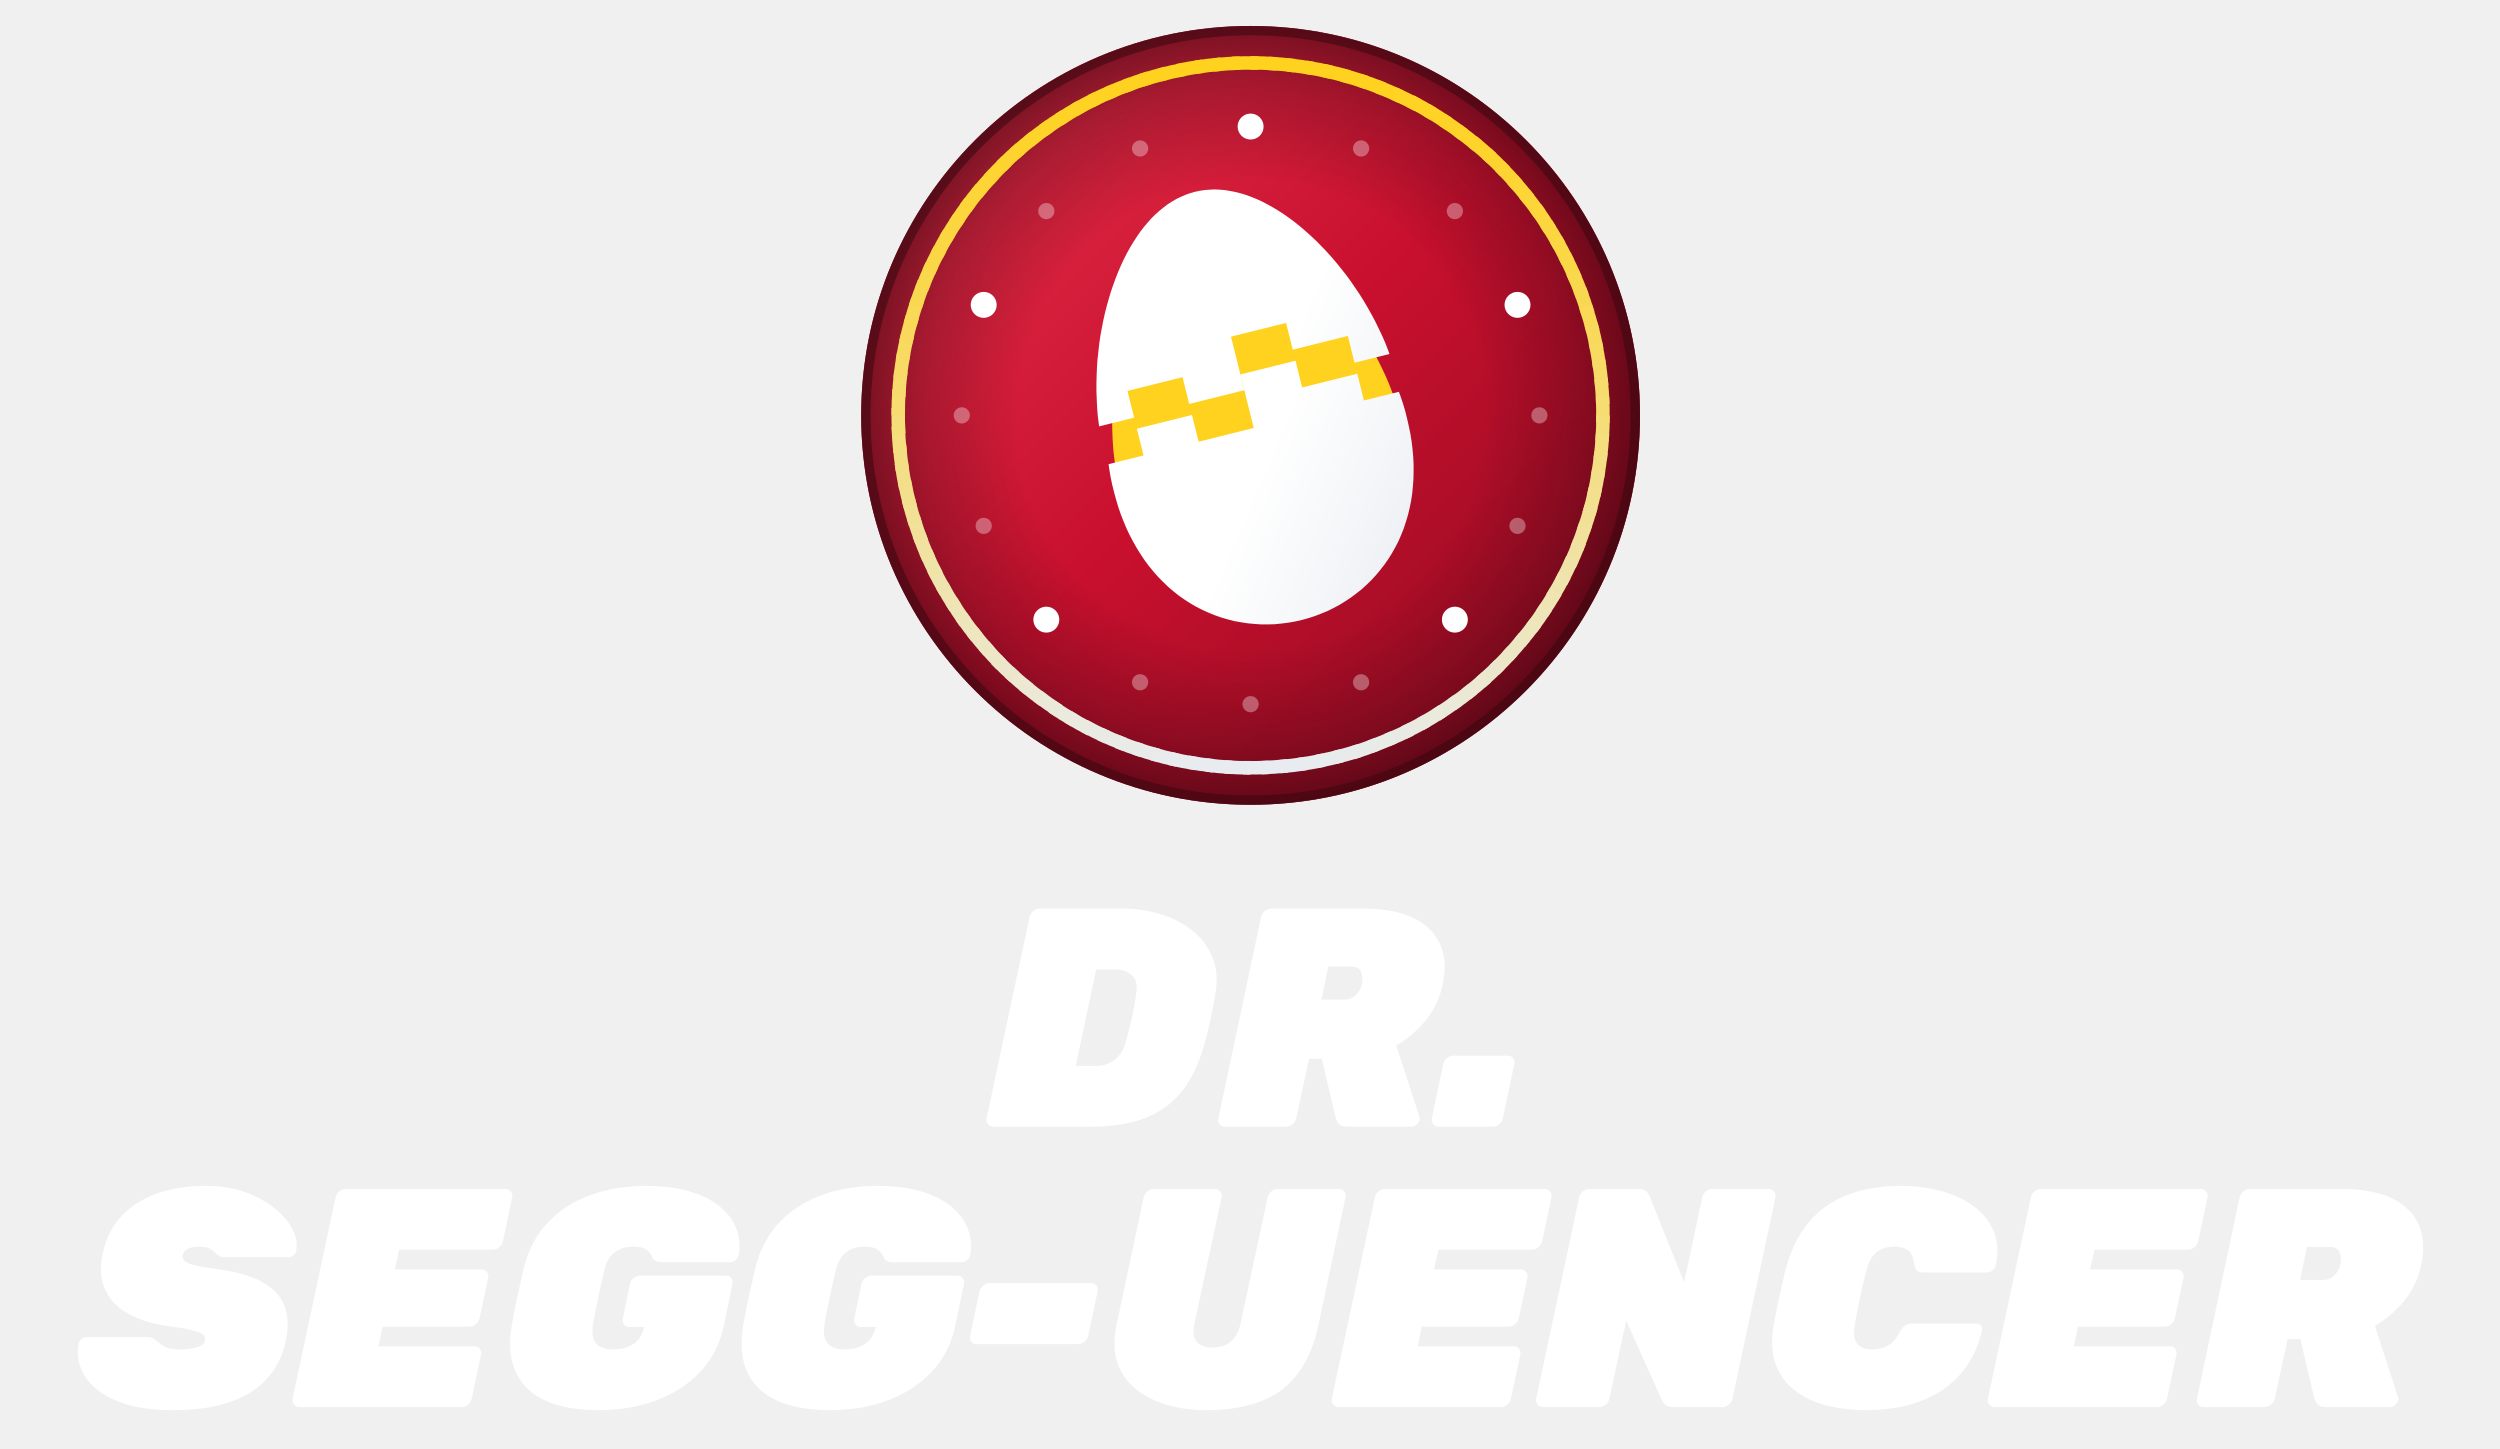
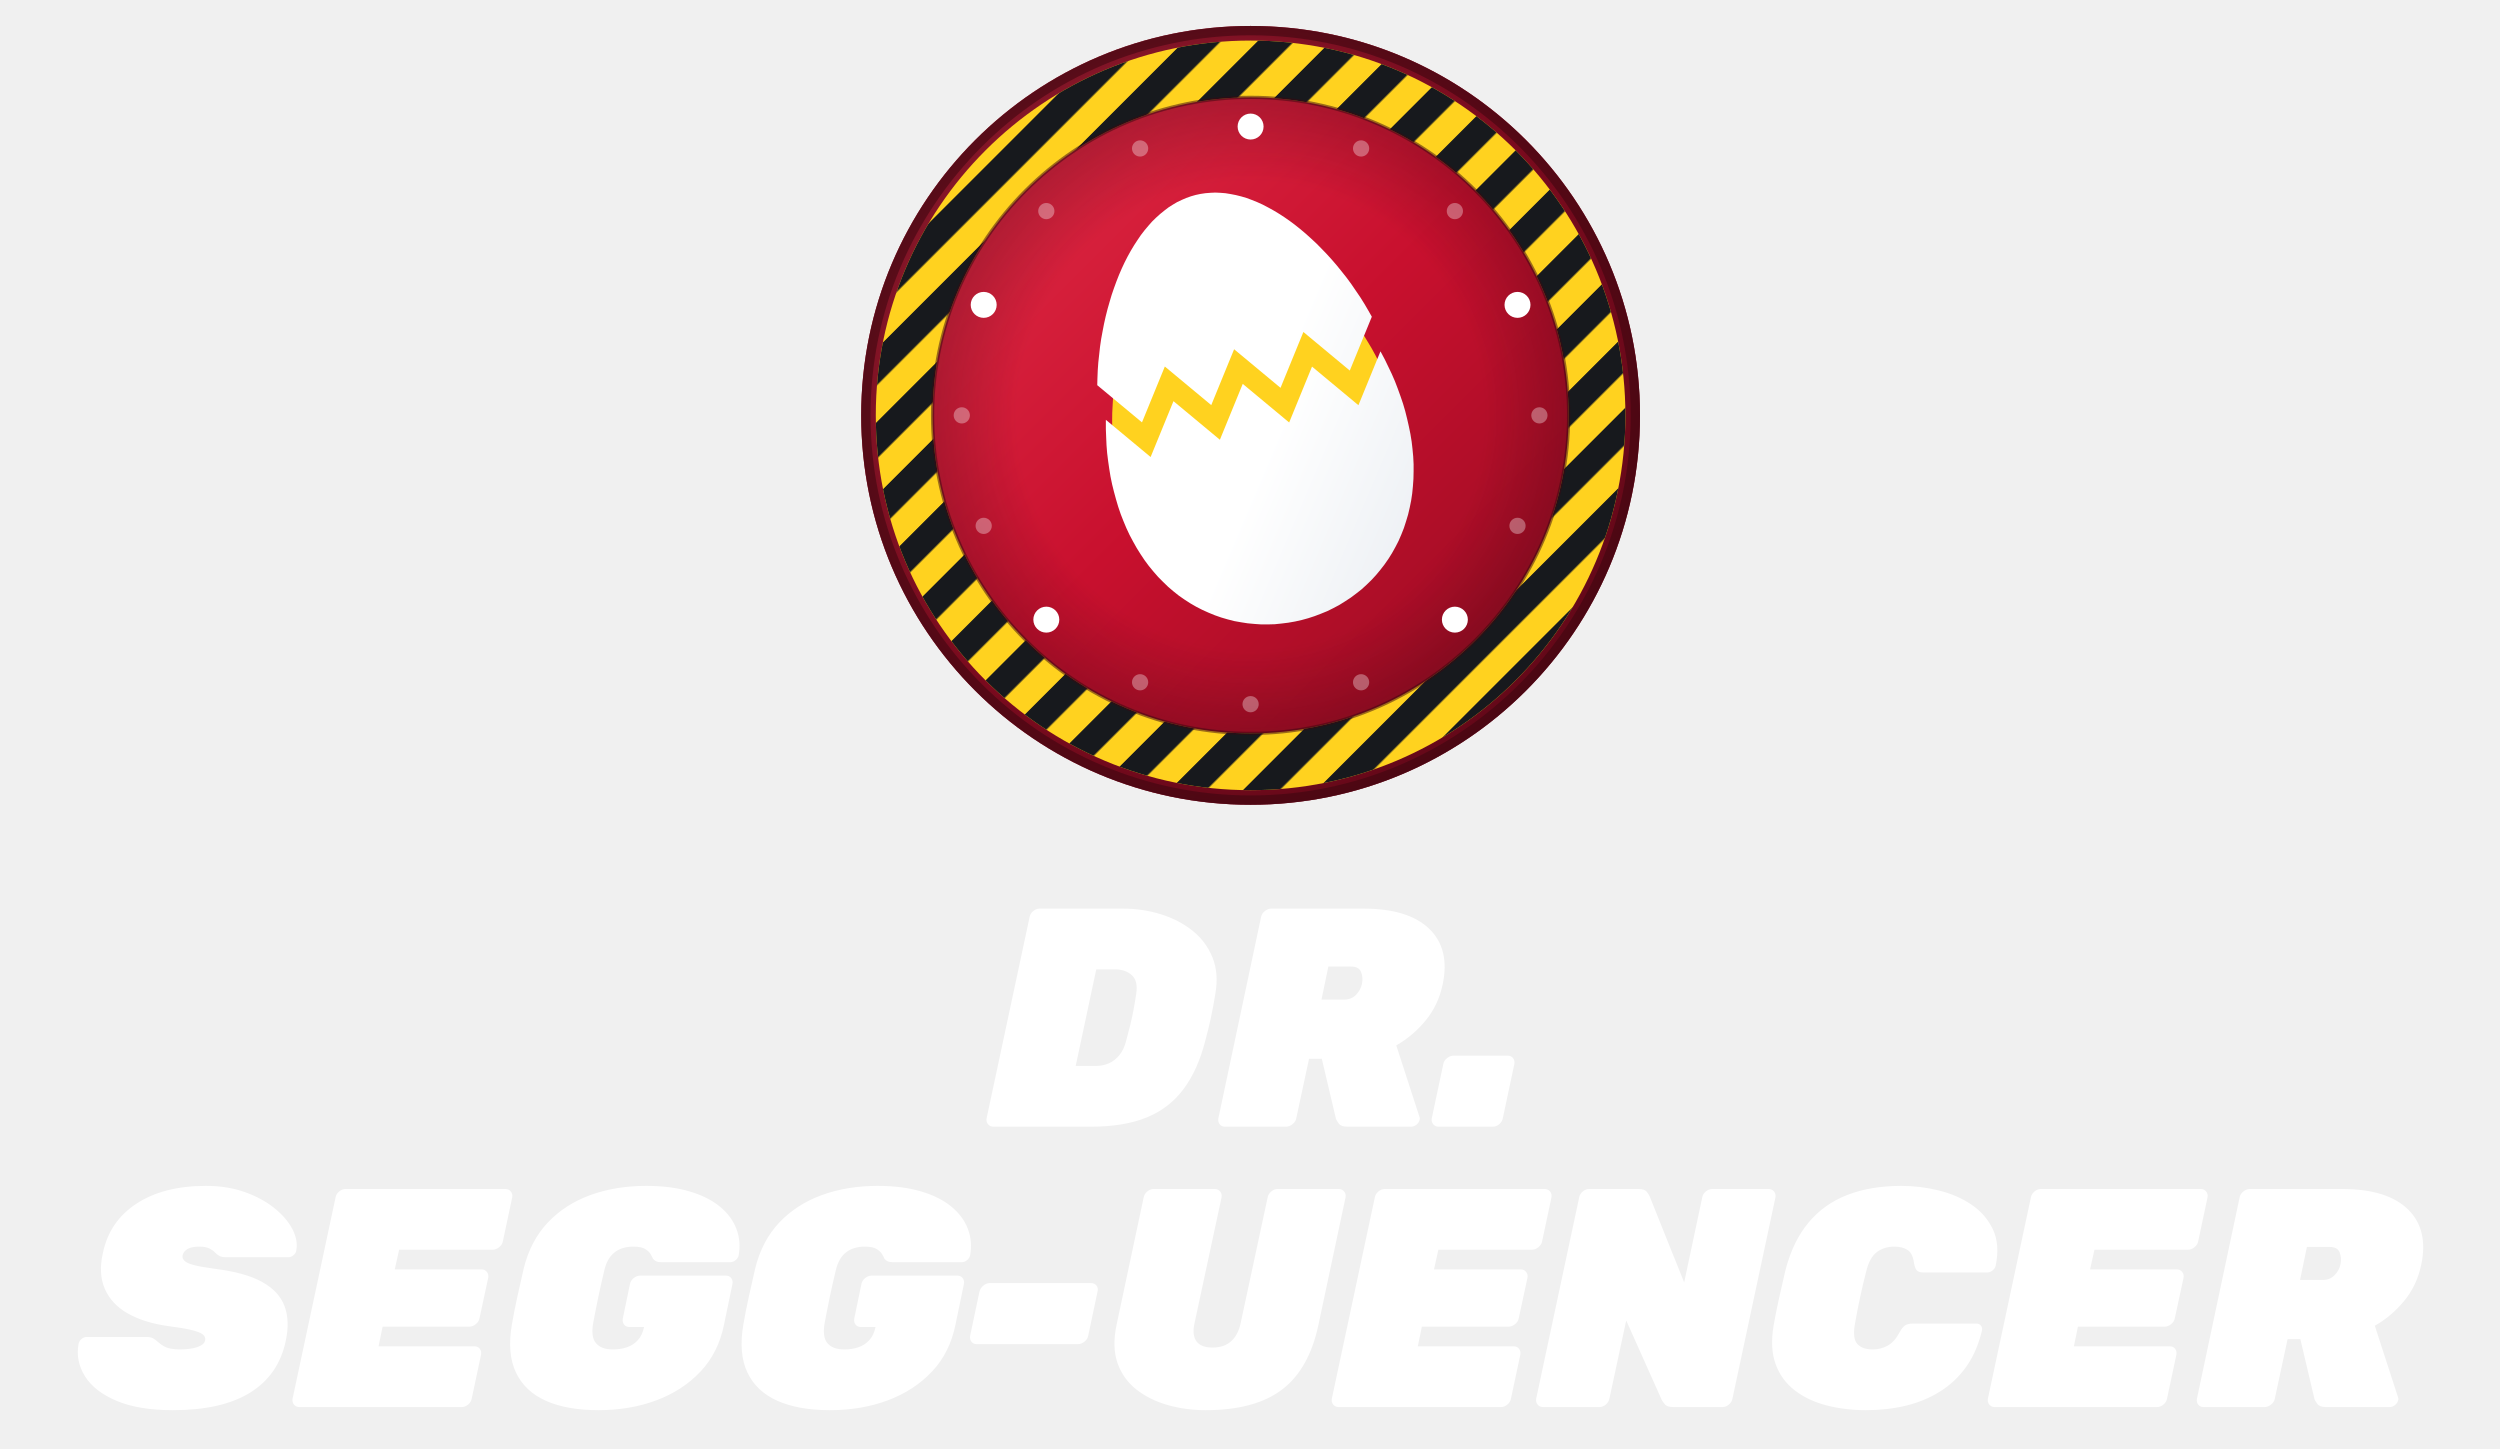
<svg xmlns="http://www.w3.org/2000/svg" viewBox="0 0 963 558" width="963" height="558">
  <defs>
    <linearGradient id="gsdark" x1="0" y1="0" x2="1" y2="1">
      <stop offset="0" stop-color="#e8344d" />
      <stop offset="0.5" stop-color="#c8102e" />
      <stop offset="1" stop-color="#860a1e" />
    </linearGradient>
    <radialGradient id="vsdark" cx="0.5" cy="0.5" r="0.5">
      <stop offset="0.6" stop-color="#3a0610" stop-opacity="0" />
      <stop offset="0.86" stop-color="#3a0610" stop-opacity="0.32" />
      <stop offset="1" stop-color="#3a0610" stop-opacity="0.62" />
    </radialGradient>
  </defs>
  <circle cx="481.728" cy="160" r="150" fill="url(#gsdark)" />
  <circle cx="481.728" cy="160" r="150" fill="url(#vsdark)" />
  <circle cx="481.728" cy="160" r="148.2" fill="none" stroke="#3a0610" stroke-opacity="0.55" stroke-width="3.6" />
-   <path d="M481.7,24.2 A135.8,135.8 0 0 1 491.7,24.6" fill="none" stroke="#ffd21f" stroke-width="5.2" />
-   <path d="M488.8,24.4 A135.8,135.8 0 0 1 498.7,25.3" fill="none" stroke="#ffd21f" stroke-width="5.2" />
-   <path d="M495.9,25.0 A135.8,135.8 0 0 1 505.8,26.4" fill="none" stroke="#ffd21f" stroke-width="5.2" />
-   <path d="M503.0,25.9 A135.8,135.8 0 0 1 512.7,27.8" fill="none" stroke="#ffd21f" stroke-width="5.2" />
-   <path d="M510.0,27.2 A135.8,135.8 0 0 1 519.6,29.6" fill="none" stroke="#ffd220" stroke-width="5.2" />
-   <path d="M516.9,28.9 A135.8,135.8 0 0 1 526.4,31.8" fill="none" stroke="#ffd220" stroke-width="5.2" />
-   <path d="M523.7,30.9 A135.8,135.8 0 0 1 533.0,34.3" fill="none" stroke="#ffd221" stroke-width="5.2" />
-   <path d="M530.4,33.3 A135.8,135.8 0 0 1 539.5,37.2" fill="none" stroke="#ffd222" stroke-width="5.2" />
-   <path d="M536.9,36.0 A135.8,135.8 0 0 1 545.9,40.4" fill="none" stroke="#ffd323" stroke-width="5.2" />
-   <path d="M543.4,39.0 A135.8,135.8 0 0 1 552.1,43.9" fill="none" stroke="#fed324" stroke-width="5.2" />
-   <path d="M549.6,42.4 A135.8,135.8 0 0 1 558.0,47.7" fill="none" stroke="#fed326" stroke-width="5.2" />
-   <path d="M555.7,46.2 A135.8,135.8 0 0 1 563.8,51.9" fill="none" stroke="#fed328" stroke-width="5.2" />
-   <path d="M561.5,50.2 A135.8,135.8 0 0 1 569.3,56.3" fill="none" stroke="#fed32a" stroke-width="5.2" />
-   <path d="M567.2,54.5 A135.8,135.8 0 0 1 574.7,61.0" fill="none" stroke="#fed42c" stroke-width="5.2" />
-   <path d="M572.6,59.1 A135.8,135.8 0 0 1 579.7,66.0" fill="none" stroke="#fdd42f" stroke-width="5.2" />
-   <path d="M577.7,64.0 A135.8,135.8 0 0 1 584.5,71.3" fill="none" stroke="#fdd432" stroke-width="5.2" />
-   <path d="M582.6,69.2 A135.8,135.8 0 0 1 589.0,76.8" fill="none" stroke="#fdd535" stroke-width="5.2" />
-   <path d="M587.2,74.6 A135.8,135.8 0 0 1 593.2,82.5" fill="none" stroke="#fcd538" stroke-width="5.2" />
-   <path d="M591.6,80.2 A135.8,135.8 0 0 1 597.1,88.5" fill="none" stroke="#fcd63c" stroke-width="5.2" />
-   <path d="M595.6,86.1 A135.8,135.8 0 0 1 600.7,94.6" fill="none" stroke="#fbd640" stroke-width="5.2" />
-   <path d="M599.3,92.1 A135.8,135.8 0 0 1 603.9,100.9" fill="none" stroke="#fbd744" stroke-width="5.2" />
-   <path d="M602.7,98.4 A135.8,135.8 0 0 1 606.9,107.4" fill="none" stroke="#fbd748" stroke-width="5.2" />
-   <path d="M605.7,104.8 A135.8,135.8 0 0 1 609.5,114.0" fill="none" stroke="#fad84d" stroke-width="5.2" />
-   <path d="M608.5,111.4 A135.8,135.8 0 0 1 611.7,120.8" fill="none" stroke="#f9d851" stroke-width="5.2" />
-   <path d="M610.8,118.1 A135.8,135.8 0 0 1 613.6,127.6" fill="none" stroke="#f9d956" stroke-width="5.2" />
-   <path d="M612.9,124.9 A135.8,135.8 0 0 1 615.1,134.6" fill="none" stroke="#f8d95b" stroke-width="5.2" />
-   <path d="M614.5,131.8 A135.8,135.8 0 0 1 616.2,141.6" fill="none" stroke="#f8da61" stroke-width="5.2" />
-   <path d="M615.8,138.8 A135.8,135.8 0 0 1 617.0,148.6" fill="none" stroke="#f7db66" stroke-width="5.2" />
-   <path d="M616.7,145.8 A135.8,135.8 0 0 1 617.4,155.7" fill="none" stroke="#f7db6c" stroke-width="5.2" />
-   <path d="M617.3,152.9 A135.8,135.8 0 0 1 617.4,162.8" fill="none" stroke="#f6dc71" stroke-width="5.2" />
-   <path d="M617.5,160.0 A135.8,135.8 0 0 1 617.1,169.9" fill="none" stroke="#f5dd77" stroke-width="5.2" />
-   <path d="M617.3,167.1 A135.8,135.8 0 0 1 616.4,177.0" fill="none" stroke="#f5de7d" stroke-width="5.2" />
-   <path d="M616.7,174.2 A135.8,135.8 0 0 1 615.3,184.0" fill="none" stroke="#f4de83" stroke-width="5.2" />
-   <path d="M615.8,181.2 A135.8,135.8 0 0 1 613.9,191.0" fill="none" stroke="#f3df89" stroke-width="5.2" />
-   <path d="M614.5,188.2 A135.8,135.8 0 0 1 612.1,197.9" fill="none" stroke="#f3e08f" stroke-width="5.2" />
-   <path d="M612.9,195.1 A135.8,135.8 0 0 1 609.9,204.6" fill="none" stroke="#f2e195" stroke-width="5.2" />
-   <path d="M610.8,201.9 A135.8,135.8 0 0 1 607.4,211.3" fill="none" stroke="#f1e19b" stroke-width="5.2" />
-   <path d="M608.5,208.6 A135.8,135.8 0 0 1 604.6,217.8" fill="none" stroke="#f1e2a1" stroke-width="5.2" />
-   <path d="M605.7,215.2 A135.8,135.8 0 0 1 601.4,224.1" fill="none" stroke="#f0e3a7" stroke-width="5.2" />
-   <path d="M602.7,221.6 A135.8,135.8 0 0 1 597.8,230.3" fill="none" stroke="#efe4ad" stroke-width="5.2" />
-   <path d="M599.3,227.9 A135.8,135.8 0 0 1 594.0,236.3" fill="none" stroke="#efe4b2" stroke-width="5.2" />
-   <path d="M595.6,233.9 A135.8,135.8 0 0 1 589.9,242.1" fill="none" stroke="#eee5b8" stroke-width="5.2" />
-   <path d="M591.6,239.8 A135.8,135.8 0 0 1 585.4,247.6" fill="none" stroke="#eee6bd" stroke-width="5.2" />
-   <path d="M587.2,245.4 A135.8,135.8 0 0 1 580.7,252.9" fill="none" stroke="#ede6c2" stroke-width="5.2" />
-   <path d="M582.6,250.8 A135.8,135.8 0 0 1 575.7,258.0" fill="none" stroke="#ede7c7" stroke-width="5.2" />
-   <path d="M577.7,256.0 A135.8,135.8 0 0 1 570.4,262.8" fill="none" stroke="#ece7cc" stroke-width="5.2" />
-   <path d="M572.6,260.9 A135.8,135.8 0 0 1 564.9,267.3" fill="none" stroke="#ece8d1" stroke-width="5.2" />
-   <path d="M567.2,265.5 A135.8,135.8 0 0 1 559.2,271.5" fill="none" stroke="#ebe9d5" stroke-width="5.2" />
-   <path d="M561.5,269.8 A135.8,135.8 0 0 1 553.3,275.4" fill="none" stroke="#ebe9d9" stroke-width="5.2" />
-   <path d="M555.7,273.8 A135.8,135.8 0 0 1 547.1,279.0" fill="none" stroke="#eaeadd" stroke-width="5.2" />
-   <path d="M549.6,277.6 A135.8,135.8 0 0 1 540.8,282.2" fill="none" stroke="#eaeae1" stroke-width="5.2" />
-   <path d="M543.4,281.0 A135.8,135.8 0 0 1 534.3,285.1" fill="none" stroke="#e9eae4" stroke-width="5.2" />
-   <path d="M536.9,284.0 A135.8,135.8 0 0 1 527.7,287.7" fill="none" stroke="#e9ebe7" stroke-width="5.2" />
-   <path d="M530.4,286.7 A135.8,135.8 0 0 1 521.0,290.0" fill="none" stroke="#e9ebe9" stroke-width="5.2" />
-   <path d="M523.7,289.1 A135.8,135.8 0 0 1 514.1,291.8" fill="none" stroke="#e9ebeb" stroke-width="5.2" />
-   <path d="M516.9,291.1 A135.8,135.8 0 0 1 507.2,293.3" fill="none" stroke="#e8eced" stroke-width="5.2" />
-   <path d="M510.0,292.8 A135.8,135.8 0 0 1 500.2,294.5" fill="none" stroke="#e8ecef" stroke-width="5.2" />
-   <path d="M503.0,294.1 A135.8,135.8 0 0 1 493.1,295.3" fill="none" stroke="#e8ecf0" stroke-width="5.2" />
-   <path d="M495.9,295.0 A135.8,135.8 0 0 1 486.0,295.7" fill="none" stroke="#e8ecf1" stroke-width="5.2" />
-   <path d="M488.8,295.6 A135.8,135.8 0 0 1 478.9,295.7" fill="none" stroke="#e8ecf1" stroke-width="5.2" />
-   <path d="M481.7,295.8 A135.8,135.8 0 0 1 471.8,295.4" fill="none" stroke="#e8ecf1" stroke-width="5.2" />
-   <path d="M474.6,295.6 A135.8,135.8 0 0 1 464.7,294.7" fill="none" stroke="#e8ecf1" stroke-width="5.2" />
-   <path d="M467.5,295.0 A135.8,135.8 0 0 1 457.7,293.6" fill="none" stroke="#e8ecf0" stroke-width="5.2" />
-   <path d="M460.5,294.1 A135.8,135.8 0 0 1 450.7,292.2" fill="none" stroke="#e8ecef" stroke-width="5.2" />
-   <path d="M453.5,292.8 A135.8,135.8 0 0 1 443.9,290.4" fill="none" stroke="#e8eced" stroke-width="5.2" />
-   <path d="M446.6,291.1 A135.8,135.8 0 0 1 437.1,288.2" fill="none" stroke="#e9ebeb" stroke-width="5.2" />
-   <path d="M439.8,289.1 A135.8,135.8 0 0 1 430.4,285.7" fill="none" stroke="#e9ebe9" stroke-width="5.2" />
-   <path d="M433.1,286.7 A135.8,135.8 0 0 1 423.9,282.8" fill="none" stroke="#e9ebe7" stroke-width="5.2" />
-   <path d="M426.5,284.0 A135.8,135.8 0 0 1 417.6,279.6" fill="none" stroke="#e9eae4" stroke-width="5.2" />
-   <path d="M420.1,281.0 A135.8,135.8 0 0 1 411.4,276.1" fill="none" stroke="#eaeae1" stroke-width="5.2" />
-   <path d="M413.9,277.6 A135.8,135.8 0 0 1 405.4,272.3" fill="none" stroke="#eaeadd" stroke-width="5.2" />
-   <path d="M407.8,273.8 A135.8,135.8 0 0 1 399.7,268.1" fill="none" stroke="#ebe9d9" stroke-width="5.2" />
-   <path d="M401.9,269.8 A135.8,135.8 0 0 1 394.1,263.7" fill="none" stroke="#ebe9d5" stroke-width="5.2" />
-   <path d="M396.3,265.5 A135.8,135.8 0 0 1 388.8,259.0" fill="none" stroke="#ece8d1" stroke-width="5.2" />
-   <path d="M390.9,260.9 A135.8,135.8 0 0 1 383.7,254.0" fill="none" stroke="#ece7cc" stroke-width="5.2" />
-   <path d="M385.7,256.0 A135.8,135.8 0 0 1 379.0,248.7" fill="none" stroke="#ede7c7" stroke-width="5.2" />
-   <path d="M380.8,250.8 A135.8,135.8 0 0 1 374.5,243.2" fill="none" stroke="#ede6c2" stroke-width="5.2" />
-   <path d="M376.2,245.4 A135.8,135.8 0 0 1 370.3,237.5" fill="none" stroke="#eee6bd" stroke-width="5.2" />
-   <path d="M371.9,239.8 A135.8,135.8 0 0 1 366.4,231.5" fill="none" stroke="#eee5b8" stroke-width="5.2" />
-   <path d="M367.9,233.9 A135.8,135.8 0 0 1 362.8,225.4" fill="none" stroke="#efe4b2" stroke-width="5.2" />
-   <path d="M364.2,227.9 A135.8,135.8 0 0 1 359.5,219.1" fill="none" stroke="#efe4ad" stroke-width="5.2" />
-   <path d="M360.8,221.6 A135.8,135.8 0 0 1 356.6,212.6" fill="none" stroke="#f0e3a7" stroke-width="5.2" />
-   <path d="M357.7,215.2 A135.8,135.8 0 0 1 354.0,206.0" fill="none" stroke="#f1e2a1" stroke-width="5.2" />
-   <path d="M355.0,208.6 A135.8,135.8 0 0 1 351.8,199.2" fill="none" stroke="#f1e19b" stroke-width="5.2" />
-   <path d="M352.6,201.9 A135.8,135.8 0 0 1 349.9,192.4" fill="none" stroke="#f2e195" stroke-width="5.2" />
-   <path d="M350.6,195.1 A135.8,135.8 0 0 1 348.4,185.4" fill="none" stroke="#f3e08f" stroke-width="5.2" />
-   <path d="M348.9,188.2 A135.8,135.8 0 0 1 347.2,178.4" fill="none" stroke="#f3df89" stroke-width="5.2" />
-   <path d="M347.6,181.2 A135.8,135.8 0 0 1 346.5,171.4" fill="none" stroke="#f4de83" stroke-width="5.2" />
-   <path d="M346.7,174.2 A135.8,135.8 0 0 1 346.0,164.3" fill="none" stroke="#f5de7d" stroke-width="5.2" />
-   <path d="M346.2,167.1 A135.8,135.8 0 0 1 346.0,157.2" fill="none" stroke="#f5dd77" stroke-width="5.2" />
-   <path d="M346.0,160.0 A135.8,135.8 0 0 1 346.3,150.1" fill="none" stroke="#f6dc71" stroke-width="5.2" />
-   <path d="M346.2,152.9 A135.8,135.8 0 0 1 347.0,143.0" fill="none" stroke="#f7db6c" stroke-width="5.2" />
-   <path d="M346.7,145.8 A135.8,135.8 0 0 1 348.1,136.0" fill="none" stroke="#f7db66" stroke-width="5.2" />
-   <path d="M347.6,138.8 A135.8,135.8 0 0 1 349.6,129.0" fill="none" stroke="#f8da61" stroke-width="5.2" />
-   <path d="M348.9,131.8 A135.8,135.8 0 0 1 351.4,122.1" fill="none" stroke="#f8d95b" stroke-width="5.2" />
-   <path d="M350.6,124.9 A135.8,135.8 0 0 1 353.5,115.4" fill="none" stroke="#f9d956" stroke-width="5.2" />
-   <path d="M352.6,118.1 A135.8,135.8 0 0 1 356.0,108.7" fill="none" stroke="#f9d851" stroke-width="5.2" />
-   <path d="M355.0,111.4 A135.8,135.8 0 0 1 358.9,102.2" fill="none" stroke="#fad84d" stroke-width="5.2" />
-   <path d="M357.7,104.8 A135.8,135.8 0 0 1 362.1,95.9" fill="none" stroke="#fbd748" stroke-width="5.2" />
-   <path d="M360.8,98.4 A135.8,135.8 0 0 1 365.6,89.7" fill="none" stroke="#fbd744" stroke-width="5.2" />
-   <path d="M364.2,92.1 A135.8,135.8 0 0 1 369.5,83.7" fill="none" stroke="#fbd640" stroke-width="5.2" />
-   <path d="M367.9,86.1 A135.8,135.8 0 0 1 373.6,77.9" fill="none" stroke="#fcd63c" stroke-width="5.2" />
-   <path d="M371.9,80.2 A135.8,135.8 0 0 1 378.0,72.4" fill="none" stroke="#fcd538" stroke-width="5.2" />
-   <path d="M376.2,74.6 A135.8,135.8 0 0 1 382.8,67.1" fill="none" stroke="#fdd535" stroke-width="5.2" />
-   <path d="M380.8,69.2 A135.8,135.8 0 0 1 387.8,62.0" fill="none" stroke="#fdd432" stroke-width="5.2" />
-   <path d="M385.7,64.0 A135.8,135.8 0 0 1 393.0,57.2" fill="none" stroke="#fdd42f" stroke-width="5.2" />
-   <path d="M390.9,59.1 A135.8,135.8 0 0 1 398.5,52.7" fill="none" stroke="#fed42c" stroke-width="5.2" />
-   <path d="M396.3,54.5 A135.8,135.8 0 0 1 404.3,48.5" fill="none" stroke="#fed32a" stroke-width="5.2" />
-   <path d="M401.9,50.2 A135.8,135.8 0 0 1 410.2,44.6" fill="none" stroke="#fed328" stroke-width="5.2" />
-   <path d="M407.8,46.2 A135.8,135.8 0 0 1 416.3,41.0" fill="none" stroke="#fed326" stroke-width="5.2" />
-   <path d="M413.9,42.4 A135.8,135.8 0 0 1 422.6,37.8" fill="none" stroke="#fed324" stroke-width="5.2" />
-   <path d="M420.1,39.0 A135.8,135.8 0 0 1 429.1,34.9" fill="none" stroke="#ffd323" stroke-width="5.2" />
-   <path d="M426.5,36.0 A135.8,135.8 0 0 1 435.7,32.3" fill="none" stroke="#ffd222" stroke-width="5.2" />
-   <path d="M433.1,33.3 A135.8,135.8 0 0 1 442.5,30.0" fill="none" stroke="#ffd221" stroke-width="5.2" />
-   <path d="M439.8,30.9 A135.8,135.8 0 0 1 449.3,28.2" fill="none" stroke="#ffd220" stroke-width="5.2" />
-   <path d="M446.6,28.9 A135.8,135.8 0 0 1 456.3,26.7" fill="none" stroke="#ffd220" stroke-width="5.2" />
-   <path d="M453.5,27.2 A135.8,135.8 0 0 1 463.3,25.5" fill="none" stroke="#ffd21f" stroke-width="5.2" />
-   <path d="M460.5,25.9 A135.8,135.8 0 0 1 470.4,24.7" fill="none" stroke="#ffd21f" stroke-width="5.2" />
-   <path d="M467.5,25.0 A135.8,135.8 0 0 1 477.5,24.3" fill="none" stroke="#ffd21f" stroke-width="5.2" />
-   <path d="M474.6,24.4 A135.8,135.8 0 0 1 484.6,24.3" fill="none" stroke="#ffd21f" stroke-width="5.2" />
  <clipPath id="cisdark">
-     <circle cx="256.0" cy="256.0" r="206.4" />
+     <circle cx="256.0" cy="256.0" r="196.0" />
  </clipPath>
  <g transform="translate(321.73 0.00) scale(0.625)">
+     <clipPath id="crsdark">
+       <path d="M25.0,256.0 a231.0,231.0 0 1 0 462.0,0 a231.0,231.0 0 1 0 -462.0,0Z M60.0,256.0 a196.0,196.0 0 1 0 392.0,0 a196.0,196.0 0 1 0 -392.0,0Z" clip-rule="evenodd" />
+     </clipPath>
+     <defs>
+       <pattern id="hzsdark" patternUnits="userSpaceOnUse" width="32.0" height="32.0" patternTransform="rotate(45 256.0 256.0)">
+         <rect width="16.0" height="32.0" fill="#17191d" />
+       </pattern>
+     </defs>
+     <path d="M25.0,256.0 a231.0,231.0 0 1 0 462.0,0 a231.0,231.0 0 1 0 -462.0,0Z M60.0,256.0 a196.0,196.0 0 1 0 392.0,0 a196.0,196.0 0 1 0 -392.0,0Z" fill-rule="evenodd" fill="#ffd21f" />
+     <rect x="0" y="0" width="512" height="512" fill="url(#hzsdark)" clip-path="url(#crsdark)" />
+     <circle cx="256.0" cy="256.0" r="196.0" fill="none" stroke="#3a0610" stroke-opacity="0.5" stroke-width="2" />
    <g clip-path="url(#cisdark)">
      <clipPath id="ctsdark">
-         <path d="M56.0,36.0 L71.0,264.0 L151.0,264.0 L186.0,264.0 L186.0,247.0 L221.0,247.0 L221.0,264.0 L256.0,264.0 L256.0,230.0 L291.0,230.0 L291.0,247.0 L326.0,247.0 L326.0,264.0 L361.0,264.0 L441.0,264.0 L456.0,36.0Z" />
+         <path d="M56.0,36.0 L66.0,266.0 L146.0,266.0 L168.0,236.0 L190.0,266.0 L212.0,236.0 L234.0,266.0 L256.0,236.0 L278.0,266.0 L300.0,236.0 L322.0,266.0 L344.0,236.0 L366.0,266.0 L446.0,266.0 L456.0,36.0Z" />
      </clipPath>
      <clipPath id="cbsdark">
-         <path d="M56.0,476.0 L71.0,264.0 L151.0,264.0 L186.0,264.0 L186.0,247.0 L221.0,247.0 L221.0,264.0 L256.0,264.0 L256.0,230.0 L291.0,230.0 L291.0,247.0 L326.0,247.0 L326.0,264.0 L361.0,264.0 L441.0,264.0 L456.0,476.0Z" />
+         <path d="M56.0,476.0 L66.0,266.0 L146.0,266.0 L168.0,236.0 L190.0,266.0 L212.0,236.0 L234.0,266.0 L256.0,236.0 L278.0,266.0 L300.0,236.0 L322.0,266.0 L344.0,236.0 L366.0,266.0 L446.0,266.0 L456.0,476.0Z" />
      </clipPath>
      <defs>
        <linearGradient id="shsdark" x1="0" y1="0" x2="1" y2="1">
          <stop offset="0" stop-color="#fff" />
          <stop offset="0.55" stop-color="#fff" />
          <stop offset="1" stop-color="#e8ecf1" />
        </linearGradient>
      </defs>
      <circle cx="256.0" cy="78.0" r="8.0" fill="#fff" />
      <circle cx="324.1" cy="91.5" r="5.0" fill="#ffffff55" />
      <circle cx="381.9" cy="130.1" r="5.0" fill="#ffffff55" />
      <circle cx="420.5" cy="187.9" r="8.0" fill="#fff" />
      <circle cx="434.0" cy="256.0" r="5.0" fill="#ffffff55" />
      <circle cx="420.5" cy="324.1" r="5.0" fill="#ffffff55" />
      <circle cx="381.9" cy="381.9" r="8.0" fill="#fff" />
      <circle cx="324.1" cy="420.5" r="5.0" fill="#ffffff55" />
      <circle cx="256.0" cy="434.0" r="5.0" fill="#ffffff55" />
      <circle cx="187.9" cy="420.5" r="5.0" fill="#ffffff55" />
      <circle cx="130.1" cy="381.9" r="8.0" fill="#fff" />
      <circle cx="91.5" cy="324.1" r="5.0" fill="#ffffff55" />
      <circle cx="78.0" cy="256.0" r="5.0" fill="#ffffff55" />
      <circle cx="91.5" cy="187.9" r="8.0" fill="#fff" />
      <circle cx="130.1" cy="130.1" r="5.0" fill="#ffffff55" />
      <circle cx="187.9" cy="91.5" r="5.0" fill="#ffffff55" />
      <g transform="rotate(-14 256.0 256.0)">
        <path d="M256.0,142.0 L258.9,142.1 L261.8,142.4 L264.7,142.8 L267.6,143.5 L270.5,144.3 L273.3,145.3 L276.2,146.5 L279.1,147.9 L281.9,149.4 L284.7,151.1 L287.5,153.0 L290.3,155.1 L293.0,157.3 L295.7,159.7 L298.4,162.2 L301.0,164.9 L303.6,167.8 L306.2,170.8 L308.7,173.9 L311.2,177.1 L313.6,180.5 L316.0,184.1 L318.3,187.7 L320.5,191.5 L322.7,195.3 L324.8,199.3 L326.8,203.4 L328.7,207.5 L330.6,211.8 L332.3,216.1 L334.0,220.5 L335.6,224.9 L337.0,229.4 L338.4,234.0 L339.6,238.6 L340.7,243.2 L341.7,247.9 L342.6,252.6 L343.4,257.3 L344.0,262.0 L344.5,266.7 L344.8,271.4 L345.0,276.1 L345.1,280.8 L345.0,285.4 L344.8,290.0 L344.4,294.6 L343.8,299.1 L343.1,303.5 L342.3,307.9 L341.3,312.2 L340.1,316.5 L338.8,320.6 L337.3,324.7 L335.7,328.7 L333.9,332.5 L332.0,336.3 L329.9,339.9 L327.6,343.5 L325.3,346.9 L322.8,350.1 L320.1,353.2 L317.3,356.2 L314.4,359.1 L311.4,361.8 L308.3,364.3 L305.0,366.7 L301.6,368.9 L298.2,371.0 L294.7,372.9 L291.0,374.6 L287.3,376.1 L283.6,377.5 L279.7,378.7 L275.9,379.7 L271.9,380.5 L268.0,381.2 L264.0,381.6 L260.0,381.9 L256.0,382.0 L252.0,381.9 L248.0,381.6 L244.0,381.2 L240.1,380.5 L236.1,379.7 L232.3,378.7 L228.4,377.5 L224.7,376.1 L221.0,374.6 L217.3,372.9 L213.8,371.0 L210.4,368.9 L207.0,366.7 L203.7,364.3 L200.6,361.8 L197.6,359.1 L194.7,356.2 L191.9,353.2 L189.2,350.1 L186.7,346.9 L184.4,343.5 L182.1,339.9 L180.0,336.3 L178.1,332.5 L176.3,328.7 L174.7,324.7 L173.2,320.6 L171.9,316.5 L170.7,312.2 L169.7,307.9 L168.9,303.5 L168.2,299.1 L167.6,294.6 L167.2,290.0 L167.0,285.4 L166.9,280.8 L167.0,276.1 L167.2,271.4 L167.5,266.7 L168.0,262.0 L168.6,257.3 L169.4,252.6 L170.3,247.9 L171.3,243.2 L172.4,238.6 L173.6,234.0 L175.0,229.4 L176.4,224.9 L178.0,220.5 L179.7,216.1 L181.4,211.8 L183.3,207.5 L185.2,203.4 L187.2,199.3 L189.3,195.3 L191.5,191.5 L193.7,187.7 L196.0,184.1 L198.4,180.5 L200.8,177.1 L203.3,173.9 L205.8,170.8 L208.4,167.8 L211.0,164.9 L213.6,162.2 L216.3,159.7 L219.0,157.3 L221.7,155.1 L224.5,153.0 L227.3,151.1 L230.1,149.4 L232.9,147.9 L235.8,146.5 L238.7,145.3 L241.5,144.3 L244.4,143.5 L247.3,142.8 L250.2,142.4 L253.1,142.1Z" fill="#ffd21f" />
        <path d="M256.0,138.0 L259.0,138.1 L262.1,138.4 L265.1,138.9 L268.1,139.5 L271.1,140.4 L274.1,141.4 L277.1,142.7 L280.1,144.1 L283.1,145.7 L286.0,147.4 L288.9,149.4 L291.8,151.5 L294.7,153.8 L297.5,156.3 L300.3,158.9 L303.1,161.7 L305.8,164.6 L308.5,167.7 L311.1,170.9 L313.7,174.3 L316.2,177.8 L318.7,181.5 L321.1,185.2 L323.4,189.1 L325.7,193.1 L327.9,197.2 L330.0,201.4 L332.0,205.7 L334.0,210.1 L335.8,214.5 L337.5,219.1 L339.2,223.7 L340.7,228.3 L342.1,233.1 L343.4,237.8 L344.6,242.6 L345.6,247.4 L346.6,252.3 L347.4,257.1 L348.0,262.0 L348.5,266.9 L348.9,271.7 L349.1,276.6 L349.1,281.4 L349.0,286.2 L348.8,290.9 L348.4,295.7 L347.8,300.3 L347.1,304.9 L346.2,309.5 L345.1,313.9 L343.9,318.3 L342.5,322.6 L341.0,326.8 L339.3,330.9 L337.4,334.9 L335.4,338.8 L333.2,342.5 L330.9,346.2 L328.4,349.7 L325.8,353.1 L323.0,356.3 L320.1,359.4 L317.1,362.3 L313.9,365.1 L310.6,367.7 L307.2,370.2 L303.7,372.5 L300.1,374.6 L296.4,376.6 L292.6,378.3 L288.8,379.9 L284.8,381.3 L280.8,382.6 L276.8,383.6 L272.7,384.5 L268.5,385.1 L264.4,385.6 L260.2,385.9 L256.0,386.0 L251.8,385.9 L247.6,385.6 L243.5,385.1 L239.3,384.5 L235.2,383.6 L231.2,382.6 L227.2,381.3 L223.2,379.9 L219.4,378.3 L215.6,376.6 L211.9,374.6 L208.3,372.5 L204.8,370.2 L201.4,367.7 L198.1,365.1 L194.9,362.3 L191.9,359.4 L189.0,356.3 L186.2,353.1 L183.6,349.7 L181.1,346.2 L178.8,342.5 L176.6,338.8 L174.6,334.9 L172.7,330.9 L171.0,326.8 L169.5,322.6 L168.1,318.3 L166.9,313.9 L165.8,309.5 L164.9,304.9 L164.2,300.3 L163.6,295.7 L163.2,290.9 L163.0,286.2 L162.9,281.4 L162.9,276.6 L163.1,271.7 L163.5,266.9 L164.0,262.0 L164.6,257.1 L165.4,252.3 L166.4,247.4 L167.4,242.6 L168.6,237.8 L169.9,233.1 L171.3,228.3 L172.8,223.7 L174.5,219.1 L176.2,214.5 L178.0,210.1 L180.0,205.7 L182.0,201.4 L184.1,197.2 L186.3,193.1 L188.6,189.1 L190.9,185.2 L193.3,181.5 L195.8,177.8 L198.3,174.3 L200.9,170.9 L203.5,167.7 L206.2,164.6 L208.9,161.7 L211.7,158.9 L214.5,156.3 L217.3,153.8 L220.2,151.5 L223.1,149.4 L226.0,147.4 L228.9,145.7 L231.9,144.1 L234.9,142.7 L237.9,141.4 L240.9,140.4 L243.9,139.5 L246.9,138.9 L249.9,138.4 L253.0,138.1Z" fill="url(#shsdark)" clip-path="url(#cbsdark)" />
-         <g transform="translate(0 -24)">
+         <g transform="translate(0 -22)">
          <path d="M256.0,138.0 L259.0,138.1 L262.1,138.4 L265.1,138.9 L268.1,139.5 L271.1,140.4 L274.1,141.4 L277.1,142.7 L280.1,144.1 L283.1,145.7 L286.0,147.4 L288.9,149.4 L291.8,151.5 L294.7,153.8 L297.5,156.3 L300.3,158.9 L303.1,161.7 L305.8,164.6 L308.5,167.7 L311.1,170.9 L313.7,174.3 L316.2,177.8 L318.7,181.5 L321.1,185.2 L323.4,189.1 L325.7,193.1 L327.9,197.2 L330.0,201.4 L332.0,205.7 L334.0,210.1 L335.8,214.5 L337.5,219.1 L339.2,223.7 L340.7,228.3 L342.1,233.1 L343.4,237.8 L344.6,242.6 L345.6,247.4 L346.6,252.3 L347.4,257.1 L348.0,262.0 L348.5,266.9 L348.9,271.7 L349.1,276.6 L349.1,281.4 L349.0,286.2 L348.8,290.9 L348.4,295.7 L347.8,300.3 L347.1,304.9 L346.2,309.5 L345.1,313.9 L343.9,318.3 L342.5,322.6 L341.0,326.8 L339.3,330.9 L337.4,334.9 L335.4,338.8 L333.2,342.5 L330.9,346.2 L328.4,349.7 L325.8,353.1 L323.0,356.3 L320.1,359.4 L317.1,362.3 L313.9,365.1 L310.6,367.7 L307.2,370.2 L303.7,372.5 L300.1,374.6 L296.4,376.6 L292.6,378.3 L288.8,379.9 L284.8,381.3 L280.8,382.6 L276.8,383.6 L272.7,384.5 L268.5,385.1 L264.4,385.6 L260.2,385.9 L256.0,386.0 L251.8,385.9 L247.6,385.6 L243.5,385.1 L239.3,384.5 L235.2,383.6 L231.2,382.6 L227.2,381.3 L223.2,379.9 L219.4,378.3 L215.6,376.6 L211.9,374.6 L208.3,372.5 L204.8,370.2 L201.4,367.7 L198.1,365.1 L194.9,362.3 L191.9,359.4 L189.0,356.3 L186.2,353.1 L183.6,349.7 L181.1,346.2 L178.8,342.5 L176.6,338.8 L174.6,334.9 L172.7,330.9 L171.0,326.8 L169.5,322.6 L168.1,318.3 L166.9,313.9 L165.8,309.5 L164.9,304.9 L164.2,300.3 L163.6,295.7 L163.2,290.9 L163.0,286.2 L162.9,281.4 L162.9,276.6 L163.1,271.7 L163.5,266.9 L164.0,262.0 L164.6,257.1 L165.4,252.3 L166.4,247.4 L167.4,242.6 L168.6,237.8 L169.9,233.1 L171.3,228.3 L172.8,223.7 L174.5,219.1 L176.2,214.5 L178.0,210.1 L180.0,205.7 L182.0,201.4 L184.1,197.2 L186.3,193.1 L188.6,189.1 L190.9,185.2 L193.3,181.5 L195.8,177.8 L198.3,174.3 L200.9,170.9 L203.5,167.7 L206.2,164.6 L208.9,161.7 L211.7,158.9 L214.5,156.3 L217.3,153.8 L220.2,151.5 L223.1,149.4 L226.0,147.4 L228.9,145.7 L231.9,144.1 L234.9,142.7 L237.9,141.4 L240.9,140.4 L243.9,139.5 L246.9,138.9 L249.9,138.4 L253.0,138.1Z" fill="url(#shsdark)" clip-path="url(#ctsdark)" />
        </g>
      </g>
    </g>
  </g>
  <path transform="translate(380.4,434.0)" d="M2.28 0.0Q0.96 0.0 0.18 -0.96Q-0.6 -1.92 -0.36 -3.24L16.2 -80.76Q16.44 -82.08 17.58 -83.04Q18.72 -84.0 20.04 -84.0H52.2Q59.76 -84.0 66.72 -81.84Q73.68 -79.68 78.9 -75.54Q84.12 -71.4 86.64 -65.22Q89.16 -59.04 87.72 -51.0Q86.88 -45.84 86.04 -41.94Q85.2 -38.04 83.88 -33.12Q81.0 -21.84 75.48 -14.46Q69.96 -7.08 61.26 -3.54Q52.56 0.0 39.84 0.0ZM33.96 -23.4H41.76Q44.4 -23.4 46.74 -24.42Q49.08 -25.44 50.82 -27.6Q52.56 -29.76 53.4 -33.12Q54.36 -36.6 55.02 -39.36Q55.68 -42.12 56.22 -44.94Q56.76 -47.76 57.24 -51.0Q58.08 -56.04 55.62 -58.32Q53.16 -60.6 49.08 -60.6H41.88ZM91.44 0.0Q90.12 0.0 89.4 -0.96Q88.68 -1.92 88.92 -3.24L105.36 -80.76Q105.6 -82.08 106.8 -83.04Q108 -84.0 109.32 -84.0H144.84Q162.12 -84.0 170.16 -76.2Q178.2 -68.4 175.32 -54.84Q173.64 -46.8 168.72 -40.86Q163.8 -34.92 157.44 -31.32L166.32 -3.96Q166.44 -3.6 166.5 -3.36Q166.56 -3.12 166.44 -2.64Q166.2 -1.56 165.24 -0.78Q164.28 0.0 163.2 0.0H138.6Q136.2 0.0 135.3 -1.2Q134.4 -2.4 134.16 -3.24L128.76 -26.16H123.84L118.92 -3.24Q118.68 -1.92 117.48 -0.96Q116.28 0.0 114.96 0.0ZM128.64 -48.96H137.4Q140.16 -48.96 141.96 -50.82Q143.76 -52.68 144.24 -55.08Q144.72 -57.48 143.88 -59.58Q143.04 -61.68 140.04 -61.68H131.28ZM173.76 0.0Q172.44 0.0 171.66 -0.96Q170.88 -1.92 171.12 -3.24L175.56 -24.12Q175.8 -25.44 177.0 -26.4Q178.2 -27.36 179.52 -27.36H200.4Q201.72 -27.36 202.44 -26.4Q203.16 -25.44 202.92 -24.12L198.48 -3.24Q198.24 -1.92 197.1 -0.96Q195.96 0.0 194.64 0.0Z" fill="#fff" />
  <path transform="translate(30.5,542.0)" d="M36.12 1.2Q22.92 1.2 14.4 -2.4Q5.88 -6.0 2.22 -11.88Q-1.44 -17.76 -0.24 -24.36Q0.0 -25.44 0.9 -26.22Q1.8 -27.0 2.88 -27.0H25.68Q27.6 -27.0 28.5 -26.46Q29.4 -25.92 30.48 -24.96Q31.44 -24.12 32.58 -23.46Q33.72 -22.8 35.28 -22.5Q36.84 -22.2 38.76 -22.2Q42.84 -22.2 45.48 -23.1Q48.12 -24.0 48.48 -25.56Q48.84 -27.0 47.64 -27.96Q46.44 -28.92 43.2 -29.7Q39.96 -30.48 34.2 -31.2Q24.96 -32.52 18.72 -36.06Q12.48 -39.6 9.9 -45.48Q7.32 -51.36 9.12 -59.28Q11.64 -71.52 22.08 -78.36Q32.52 -85.2 48.84 -85.2Q57.0 -85.2 63.66 -82.86Q70.32 -80.52 75.06 -76.74Q79.8 -72.96 82.08 -68.64Q84.36 -64.32 83.64 -60.36Q83.52 -59.28 82.56 -58.5Q81.6 -57.72 80.64 -57.72H56.64Q54.96 -57.72 54.06 -58.2Q53.16 -58.68 52.2 -59.64Q51.72 -60.24 50.28 -61.02Q48.84 -61.8 46.32 -61.8Q43.32 -61.8 41.76 -60.9Q40.2 -60.0 39.84 -58.44Q39.6 -57.36 40.5 -56.4Q41.4 -55.44 44.1 -54.72Q46.8 -54.0 52.08 -53.28Q63.84 -51.84 70.38 -48.24Q76.92 -44.64 79.08 -38.94Q81.24 -33.24 79.56 -25.44Q76.8 -12.36 65.88 -5.58Q54.96 1.2 36.12 1.2ZM84.84 0.0Q83.52 0.0 82.74 -0.96Q81.96 -1.92 82.2 -3.24L98.76 -80.76Q99 -82.08 100.14 -83.04Q101.28 -84.0 102.6 -84.0H164.16Q165.48 -84.0 166.26 -83.04Q167.04 -82.08 166.8 -80.76L163.2 -63.84Q162.96 -62.52 161.76 -61.56Q160.56 -60.6 159.24 -60.6H123.24L121.56 -53.04H154.92Q156.24 -53.04 157.02 -52.08Q157.8 -51.12 157.56 -49.8L154.2 -34.2Q153.96 -32.88 152.76 -31.92Q151.56 -30.96 150.24 -30.96H116.88L115.32 -23.4H152.28Q153.6 -23.4 154.32 -22.44Q155.04 -21.48 154.8 -20.16L151.2 -3.24Q150.96 -1.92 149.82 -0.96Q148.68 0.0 147.36 0.0ZM200.04 1.2Q187.92 1.2 179.82 -2.4Q171.72 -6.0 168.24 -13.32Q164.76 -20.64 166.68 -31.8Q167.52 -36.72 168.78 -42.48Q170.04 -48.24 171.24 -53.4Q173.88 -64.08 180.54 -71.1Q187.2 -78.12 196.92 -81.66Q206.64 -85.2 218.4 -85.2Q227.88 -85.2 235.02 -83.1Q242.16 -81.0 246.72 -77.28Q251.28 -73.56 253.14 -68.7Q255 -63.84 254.04 -58.44Q253.8 -57.36 252.84 -56.58Q251.88 -55.8 250.8 -55.8H224.28Q222.96 -55.8 222.24 -56.16Q221.52 -56.52 221.04 -57.12Q220.8 -57.72 220.14 -58.86Q219.48 -60.0 217.98 -60.9Q216.48 -61.8 213.48 -61.8Q209.04 -61.8 206.22 -59.58Q203.4 -57.36 202.32 -52.8Q201.12 -47.88 200.04 -42.72Q198.96 -37.56 198 -32.4Q197.04 -27.0 199.08 -24.6Q201.12 -22.2 205.56 -22.2Q208.56 -22.2 211.02 -23.04Q213.48 -23.88 215.22 -25.8Q216.96 -27.72 217.56 -30.72V-30.84H211.92Q210.6 -30.84 209.88 -31.8Q209.16 -32.76 209.4 -34.08L212.16 -47.4Q212.4 -48.72 213.6 -49.68Q214.8 -50.64 216.12 -50.64H249.12Q250.44 -50.64 251.16 -49.68Q251.88 -48.72 251.64 -47.4L248.4 -31.8Q246.24 -21.0 239.34 -13.68Q232.44 -6.36 222.3 -2.58Q212.16 1.2 200.04 1.2ZM289.2 1.2Q277.08 1.2 268.98 -2.4Q260.88 -6.0 257.4 -13.32Q253.92 -20.64 255.84 -31.8Q256.68 -36.72 257.94 -42.48Q259.2 -48.24 260.4 -53.4Q263.04 -64.08 269.7 -71.1Q276.36 -78.12 286.08 -81.66Q295.8 -85.2 307.56 -85.2Q317.04 -85.2 324.18 -83.1Q331.32 -81.0 335.88 -77.28Q340.44 -73.56 342.3 -68.7Q344.16 -63.84 343.2 -58.44Q342.96 -57.36 342.0 -56.58Q341.04 -55.8 339.96 -55.8H313.44Q312.12 -55.8 311.4 -56.16Q310.68 -56.52 310.2 -57.12Q309.96 -57.72 309.3 -58.86Q308.64 -60.0 307.14 -60.9Q305.64 -61.8 302.64 -61.8Q298.2 -61.8 295.38 -59.58Q292.56 -57.36 291.48 -52.8Q290.28 -47.88 289.2 -42.72Q288.12 -37.56 287.16 -32.4Q286.2 -27.0 288.24 -24.6Q290.28 -22.2 294.72 -22.2Q297.72 -22.2 300.18 -23.04Q302.64 -23.88 304.38 -25.8Q306.12 -27.72 306.72 -30.72V-30.84H301.08Q299.76 -30.84 299.04 -31.8Q298.32 -32.76 298.56 -34.08L301.32 -47.4Q301.56 -48.72 302.76 -49.68Q303.96 -50.64 305.28 -50.64H338.28Q339.6 -50.64 340.32 -49.68Q341.04 -48.72 340.8 -47.4L337.56 -31.8Q335.4 -21.0 328.5 -13.68Q321.6 -6.36 311.46 -2.58Q301.32 1.2 289.2 1.2ZM345.72 -24.24Q344.4 -24.24 343.68 -25.2Q342.96 -26.16 343.2 -27.48L346.8 -44.52Q347.16 -45.84 348.3 -46.8Q349.44 -47.76 350.76 -47.76H389.76Q391.08 -47.76 391.86 -46.8Q392.64 -45.84 392.28 -44.52L388.68 -27.48Q388.44 -26.16 387.24 -25.2Q386.04 -24.24 384.72 -24.24ZM433.92 1.2Q426.24 1.2 419.28 -0.78Q412.32 -2.76 407.22 -6.78Q402.12 -10.8 399.96 -16.98Q397.8 -23.16 399.6 -31.68L410.04 -80.76Q410.28 -82.08 411.42 -83.04Q412.56 -84.0 413.88 -84.0H437.4Q438.72 -84.0 439.5 -83.04Q440.28 -82.08 440.04 -80.76L429.6 -32.16Q428.64 -27.72 430.38 -25.32Q432.12 -22.92 436.56 -22.92Q441 -22.92 443.7 -25.32Q446.4 -27.72 447.36 -32.16L457.8 -80.76Q458.04 -82.08 459.18 -83.04Q460.32 -84.0 461.64 -84.0H485.16Q486.48 -84.0 487.26 -83.04Q488.04 -82.08 487.8 -80.76L477.36 -31.68Q473.76 -14.64 463.32 -6.72Q452.88 1.2 433.92 1.2ZM485.16 0.0Q483.84 0.0 483.06 -0.96Q482.28 -1.92 482.52 -3.24L499.08 -80.76Q499.32 -82.08 500.46 -83.04Q501.6 -84.0 502.92 -84.0H564.48Q565.8 -84.0 566.58 -83.04Q567.36 -82.08 567.12 -80.76L563.52 -63.84Q563.28 -62.52 562.08 -61.56Q560.88 -60.6 559.56 -60.6H523.56L521.88 -53.04H555.24Q556.56 -53.04 557.34 -52.08Q558.12 -51.12 557.88 -49.8L554.52 -34.2Q554.28 -32.88 553.08 -31.92Q551.88 -30.96 550.56 -30.96H517.2L515.64 -23.4H552.6Q553.92 -23.4 554.64 -22.44Q555.36 -21.48 555.12 -20.16L551.52 -3.24Q551.28 -1.92 550.14 -0.96Q549.0 0.0 547.68 0.0ZM563.88 0.0Q562.56 0.0 561.78 -0.96Q561 -1.92 561.24 -3.24L577.8 -80.76Q578.04 -82.08 579.18 -83.04Q580.32 -84.0 581.64 -84.0H600.6Q603 -84.0 603.84 -82.92Q604.68 -81.84 604.92 -81.24L618.24 -48.0L625.2 -80.76Q625.44 -82.08 626.58 -83.04Q627.72 -84.0 629.04 -84.0H650.76Q652.08 -84.0 652.86 -83.04Q653.64 -82.08 653.4 -80.76L636.84 -3.24Q636.6 -1.92 635.46 -0.96Q634.32 0.0 633 0.0H614.04Q611.64 0.0 610.74 -1.14Q609.84 -2.28 609.6 -2.76L595.92 -33.36L589.44 -3.24Q589.2 -1.92 588.06 -0.96Q586.92 0.0 585.6 0.0ZM688.32 1.2Q680.16 1.2 673.02 -0.66Q665.88 -2.52 660.78 -6.48Q655.68 -10.44 653.46 -16.56Q651.24 -22.68 652.68 -31.32Q653.52 -36.24 654.78 -41.88Q656.04 -47.52 657.24 -52.68Q660.12 -63.84 666.12 -71.04Q672.12 -78.24 681.12 -81.72Q690.12 -85.2 701.88 -85.2Q709.08 -85.2 716.22 -83.46Q723.36 -81.72 728.88 -78.0Q734.4 -74.28 737.16 -68.46Q739.92 -62.64 738.24 -54.48Q738 -53.4 737.04 -52.62Q736.08 -51.84 735 -51.84H710.52Q708.6 -51.84 707.88 -52.62Q707.16 -53.4 706.8 -55.32Q706.32 -59.16 704.34 -60.48Q702.36 -61.8 699.24 -61.8Q695.28 -61.8 692.46 -59.7Q689.64 -57.6 688.32 -52.08Q685.8 -42.24 684 -31.92Q683.04 -26.4 684.96 -24.3Q686.88 -22.2 690.84 -22.2Q693.96 -22.2 696.6 -23.64Q699.24 -25.08 701.16 -28.68Q702.24 -30.72 703.32 -31.44Q704.4 -32.16 706.32 -32.16H730.8Q731.88 -32.16 732.54 -31.38Q733.2 -30.6 732.96 -29.52Q731.04 -21.36 726.9 -15.54Q722.76 -9.72 716.82 -6Q710.88 -2.28 703.68 -0.54Q696.48 1.2 688.32 1.2ZM737.88 0.0Q736.56 0.0 735.78 -0.96Q735 -1.92 735.24 -3.24L751.8 -80.76Q752.04 -82.08 753.18 -83.04Q754.32 -84.0 755.64 -84.0H817.2Q818.52 -84.0 819.3 -83.04Q820.08 -82.08 819.84 -80.76L816.24 -63.84Q816 -62.52 814.8 -61.56Q813.6 -60.6 812.28 -60.6H776.28L774.6 -53.04H807.96Q809.28 -53.04 810.06 -52.08Q810.84 -51.12 810.6 -49.8L807.24 -34.2Q807 -32.88 805.8 -31.92Q804.6 -30.96 803.28 -30.96H769.92L768.36 -23.4H805.32Q806.64 -23.4 807.36 -22.44Q808.08 -21.48 807.84 -20.16L804.24 -3.24Q804 -1.92 802.86 -0.96Q801.72 0.0 800.4 0.0ZM818.28 0.0Q816.96 0.0 816.24 -0.96Q815.52 -1.92 815.76 -3.24L832.2 -80.76Q832.44 -82.08 833.64 -83.04Q834.84 -84.0 836.16 -84.0H871.68Q888.96 -84.0 897.0 -76.2Q905.04 -68.4 902.16 -54.84Q900.48 -46.8 895.56 -40.86Q890.64 -34.92 884.28 -31.32L893.16 -3.96Q893.28 -3.6 893.34 -3.36Q893.4 -3.12 893.28 -2.64Q893.04 -1.56 892.08 -0.78Q891.12 0.0 890.04 0.0H865.44Q863.04 0.0 862.14 -1.2Q861.24 -2.4 861 -3.24L855.6 -26.16H850.68L845.76 -3.24Q845.52 -1.92 844.32 -0.96Q843.12 0.0 841.8 0.0ZM855.48 -48.96H864.24Q867 -48.96 868.8 -50.82Q870.6 -52.68 871.08 -55.08Q871.56 -57.48 870.72 -59.58Q869.88 -61.68 866.88 -61.68H858.12Z" fill="#fff" />
</svg>
